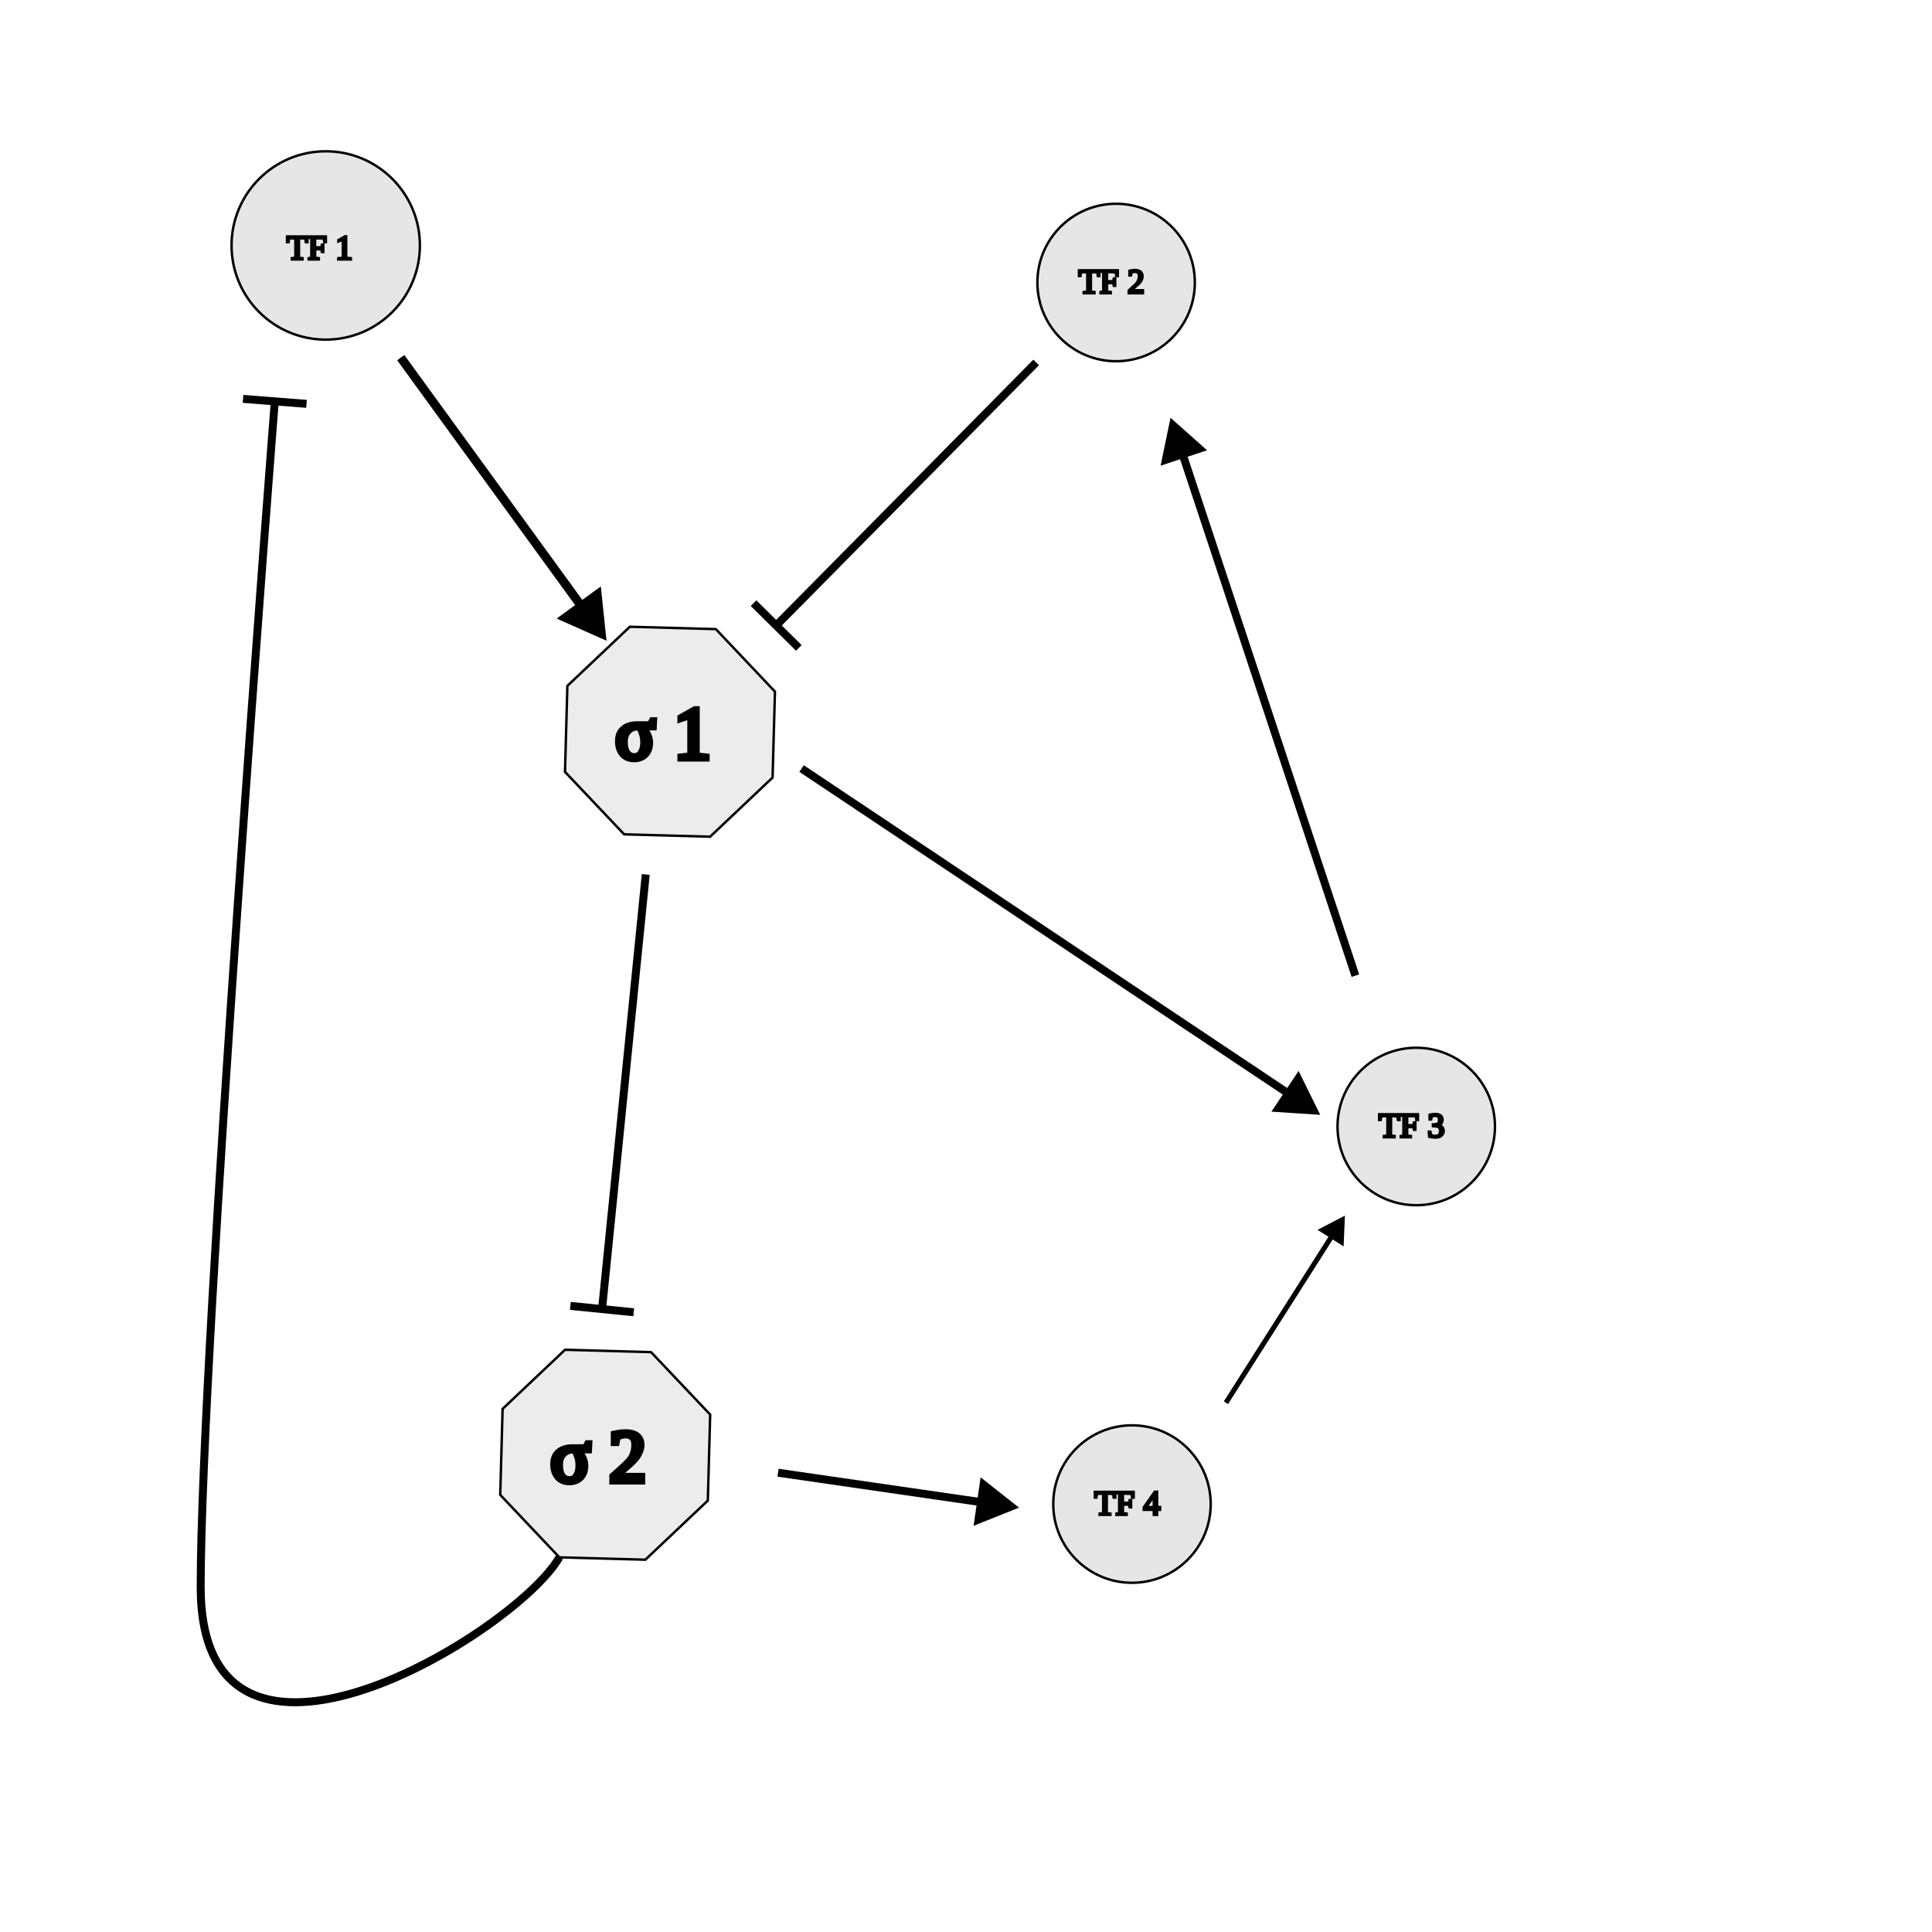
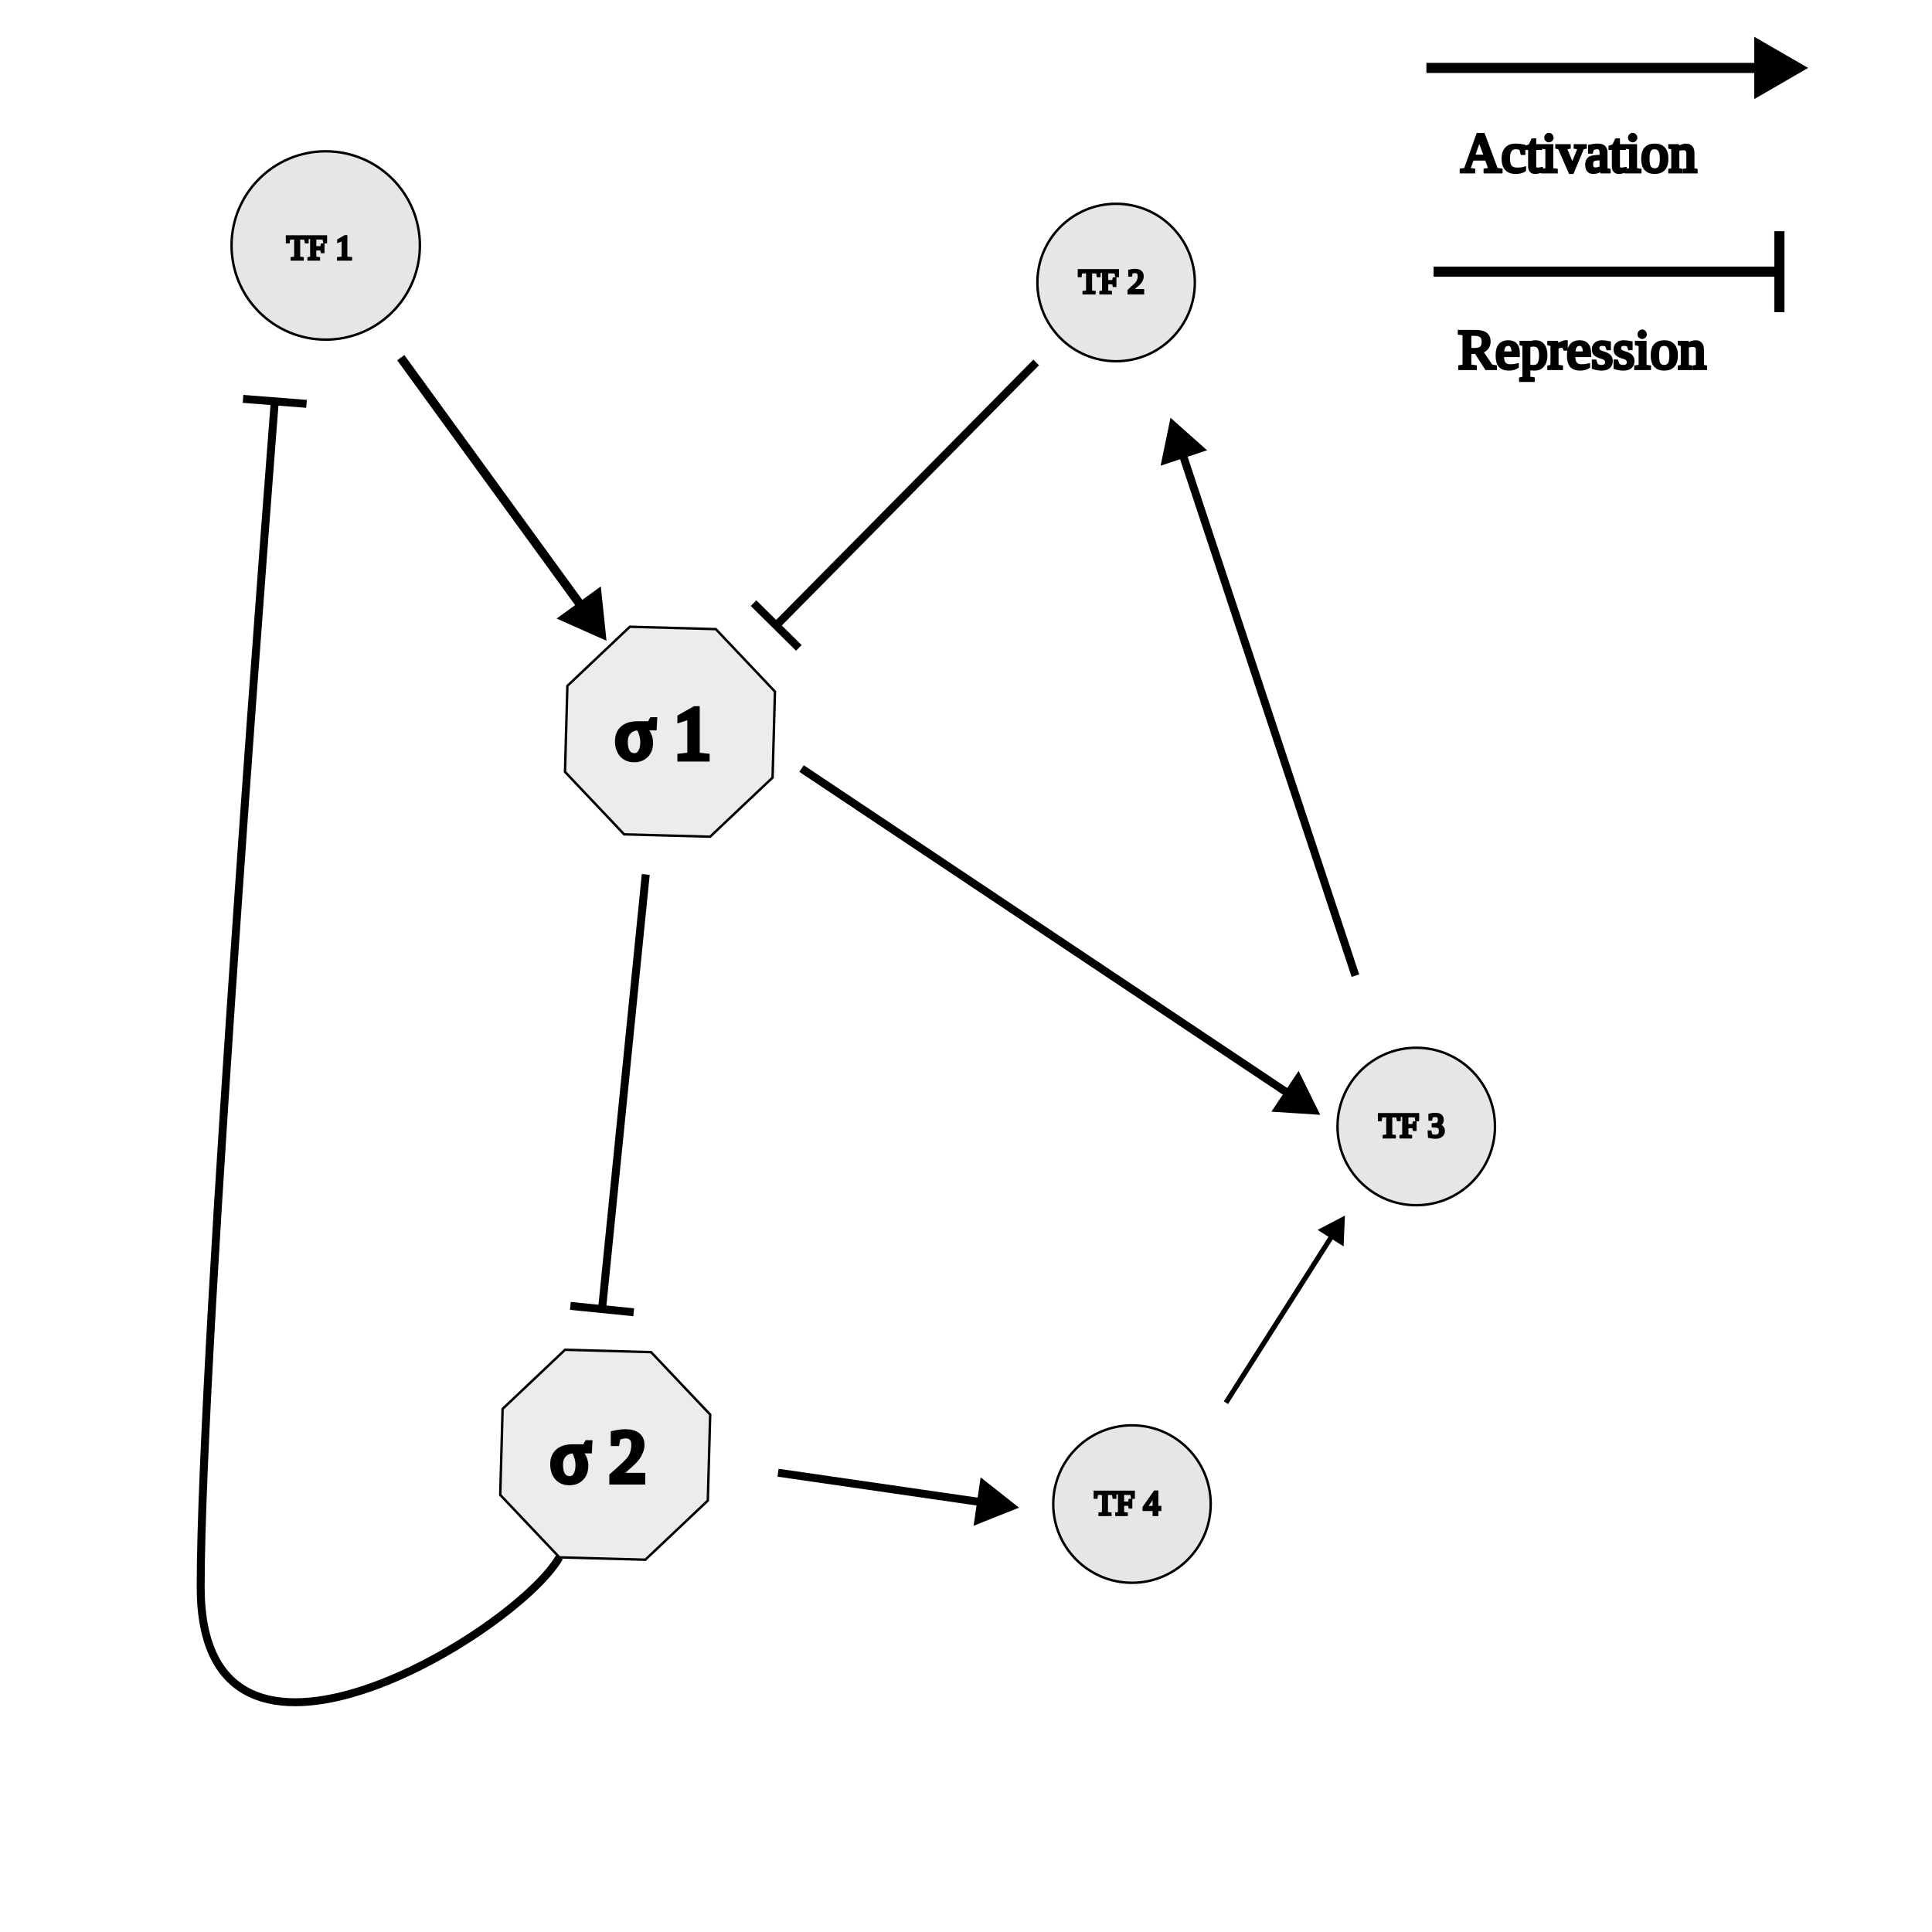
<svg xmlns="http://www.w3.org/2000/svg" width="210mm" height="210mm" viewBox="0 0 210 210" version="1.1" id="svg1">
  <defs id="defs1">
    <marker style="overflow:visible" id="marker16" refX="0" refY="0" orient="auto" markerWidth="1" markerHeight="1" viewBox="0 0 1 1" preserveAspectRatio="xMidYMid">
      <path style="fill:none;stroke:context-stroke;stroke-width:1" d="M 0,4 V -4" id="path16" />
    </marker>
    <marker style="overflow:visible" id="Triangle" refX="0" refY="0" orient="auto-start-reverse" markerWidth="1" markerHeight="1" viewBox="0 0 1 1" preserveAspectRatio="xMidYMid">
      <path transform="scale(0.5)" style="fill:context-stroke;fill-rule:evenodd;stroke:context-stroke;stroke-width:1pt" d="M 5.77,0 -2.88,5 V -5 Z" id="path135" />
    </marker>
    <marker style="overflow:visible" id="Stop" refX="0" refY="0" orient="auto" markerWidth="1" markerHeight="1" viewBox="0 0 1 1" preserveAspectRatio="xMidYMid">
      <path style="fill:none;stroke:context-stroke;stroke-width:1" d="M 0,4 V -4" id="path23" />
    </marker>
    <marker style="overflow:visible" id="marker7" refX="0" refY="0" orient="auto-start-reverse" markerWidth="1" markerHeight="1" viewBox="0 0 1 1" preserveAspectRatio="xMidYMid">
      <path transform="scale(0.5)" style="fill:context-stroke;fill-rule:evenodd;stroke:context-stroke;stroke-width:1pt" d="M 5.77,0 -2.88,5 V -5 Z" id="path7" />
    </marker>
  </defs>
  <g id="layer1">
    <circle style="fill:#e6e6e6;stroke:#000000;stroke-width:0.265" id="path2" cx="35.405" cy="26.68" r="10.236" />
    <circle style="fill:#e6e6e6;stroke:#000000;stroke-width:0.265" id="path3" cx="121.317" cy="30.707" r="8.558" />
    <text xml:space="preserve" style="font-size:3.742px;text-align:start;writing-mode:lr-tb;direction:ltr;text-anchor:start;fill:#1a1a1a;stroke:#000000;stroke-width:0.312" x="117.238" y="31.853" id="text4-8">
      <tspan id="tspan4-8" style="fill:#1a1a1a;stroke-width:0.312" x="117.238" y="31.853">TF 2</tspan>
      <tspan style="fill:#1a1a1a;stroke-width:0.312" x="117.238" y="36.53" id="tspan5-2" />
    </text>
    <circle style="fill:#e6e6e6;stroke:#000000;stroke-width:0.265" id="path3-1" cx="153.94" cy="122.444" r="8.558" />
    <text xml:space="preserve" style="font-size:3.742px;text-align:start;writing-mode:lr-tb;direction:ltr;text-anchor:start;fill:#1a1a1a;stroke:#000000;stroke-width:0.312" x="149.862" y="123.591" id="text4-8-7">
      <tspan id="tspan4-8-1" style="fill:#1a1a1a;stroke-width:0.312" x="149.862" y="123.591">TF 3</tspan>
      <tspan style="fill:#1a1a1a;stroke-width:0.312" x="149.862" y="128.267" id="tspan5-2-1" />
    </text>
    <circle style="fill:#e6e6e6;stroke:#000000;stroke-width:0.265" id="path3-1-2" cx="123.041" cy="163.484" r="8.558" />
    <text xml:space="preserve" style="font-size:3.742px;text-align:start;writing-mode:lr-tb;direction:ltr;text-anchor:start;fill:#1a1a1a;stroke:#000000;stroke-width:0.312" x="118.963" y="164.63" id="text4-8-7-2">
      <tspan id="tspan4-8-1-1" style="fill:#1a1a1a;stroke-width:0.312" x="118.963" y="164.63">TF 4</tspan>
      <tspan style="fill:#1a1a1a;stroke-width:0.312" x="118.963" y="169.307" id="tspan5-2-1-6" />
    </text>
    <path style="fill:#ececec;stroke:#000000;stroke-width:0.265" id="path4" d="m 36.58,73.159 -9.346,-0.257 -6.427,-6.79 0.257,-9.346 6.79,-6.427 9.346,0.257 6.427,6.79 -0.257,9.346 z" transform="translate(40.60678,17.78644)" />
    <text xml:space="preserve" style="font-size:3.742px;text-align:start;writing-mode:lr-tb;direction:ltr;text-anchor:start;fill:#1a1a1a;stroke:#000000;stroke-width:0.312" x="31.159" y="28.179" id="text4">
      <tspan id="tspan4" style="fill:#1a1a1a;stroke-width:0.312" x="31.159" y="28.179">TF 1</tspan>
      <tspan style="fill:#1a1a1a;stroke-width:0.312" x="31.159" y="32.855" id="tspan5" />
    </text>
    <text xml:space="preserve" style="font-size:3.175px;text-align:start;writing-mode:lr-tb;direction:ltr;text-anchor:start;white-space:pre;inline-size:5.346;fill:#1a1a1a;stroke:#000000;stroke-width:0.265" x="71.427" y="78.309" id="text6" transform="matrix(2.550219,0,0,2.550219,-115.287,-117.2652)">
-       <tspan x="71.427" y="78.309" id="tspan2">σ 1</tspan>
+       <tspan x="71.427" y="78.309" id="tspan6">σ 1</tspan>
    </text>
    <path style="fill:#ececec;stroke:#000000;stroke-width:0.265" id="path4-6" d="m 36.58,73.159 -9.346,-0.257 -6.427,-6.79 0.257,-9.346 6.79,-6.427 9.346,0.257 6.427,6.79 -0.257,9.346 z" transform="translate(33.56655,96.37393)" />
    <text xml:space="preserve" style="font-size:3.175px;text-align:start;writing-mode:lr-tb;direction:ltr;text-anchor:start;white-space:pre;inline-size:5.346;fill:#1a1a1a;stroke:#000000;stroke-width:0.265" x="71.427" y="78.309" id="text6-1" transform="matrix(2.550219,0,0,2.550219,-122.3273,-38.67775)">
-       <tspan x="71.427" y="78.309" id="tspan3">σ 2</tspan>
+       <tspan x="71.427" y="78.309" id="tspan7">σ 2</tspan>
    </text>
    <path style="fill:#1a1a1a;fill-rule:evenodd;stroke:#000000;stroke-width:0.965;stroke-linecap:butt;stroke-linejoin:miter;stroke-dasharray:none;stroke-opacity:1;marker-end:url(#marker7)" d="M 43.561,38.875 63.91,66.873" id="path6" />
    <path style="fill:none;fill-rule:evenodd;stroke:#000000;stroke-width:0.865;stroke-linecap:butt;stroke-linejoin:miter;stroke-dasharray:none;stroke-opacity:1;marker-end:url(#marker7)" d="m 87.126,83.537 53.823,35.934" id="path8" />
    <path style="fill:none;fill-rule:evenodd;stroke:#000000;stroke-width:0.865;stroke-linecap:butt;stroke-linejoin:miter;stroke-dasharray:none;stroke-opacity:1;marker-end:url(#Stop)" d="M 112.627,39.397 84.368,67.992" id="path9" />
    <path style="fill:#1a1a1a;stroke:#000000;stroke-width:0.865;stroke-dasharray:none;marker-end:url(#marker7)" d="M 147.325,106.047 128.197,48.325" id="path10" />
    <path style="fill:#1a1a1a;stroke:#000000;stroke-width:0.545;stroke-dasharray:none;marker-end:url(#Triangle)" d="M 133.255,152.468 145.148,133.765" id="path12" />
    <path style="fill:#1a1a1a;stroke:#000000;stroke-width:0.865;stroke-dasharray:none;marker-end:url(#Stop)" d="M 70.19,95.051 65.441,142.292" id="path13" />
    <path style="fill:#1a1a1a;stroke:#000000;stroke-width:0.865;stroke-dasharray:none;marker-end:url(#marker7)" d="m 84.569,160.078 23.156,3.356" id="path14" />
    <path style="fill:none;stroke:#000000;stroke-width:0.865;stroke-dasharray:none;marker-end:url(#marker16)" d="m 60.8,169.276 c -4.756,8.253 -38.987,29.059 -38.987,3.219 0,-25.841 8.054,-128.868 8.054,-128.868" id="path15" />
+     <path style="fill:#000000;stroke:#000000;stroke-width:1.1;marker-end:url(#Triangle);stroke-dasharray:none" d="m 155.044,7.383 h 37.586" id="path1" />
+     <path style="fill:#000000;stroke:#000000;stroke-width:1.1;stroke-dasharray:none;marker-end:url(#Stop)" d="m 155.827,29.527 h 37.586" id="path1-2" />
+     <text xml:space="preserve" style="font-size:6.07px;text-align:start;writing-mode:lr-tb;direction:ltr;text-anchor:start;fill:#000000;stroke:#000000;stroke-width:0.382;stroke-dasharray:none" x="158.79" y="18.654" id="text1">
+       <tspan id="tspan1" style="stroke-width:0.382;stroke-dasharray:none" x="158.79" y="18.654">Activation</tspan>
+     </text>
+     <text xml:space="preserve" style="font-size:6.07px;text-align:start;writing-mode:lr-tb;direction:ltr;text-anchor:start;fill:#000000;stroke:#000000;stroke-width:0.382;stroke-dasharray:none" x="158.471" y="40.029" id="text1-4">
+       <tspan id="tspan1-2" style="stroke-width:0.382;stroke-dasharray:none" x="158.471" y="40.029">Repression</tspan>
+     </text>
  </g>
</svg>
